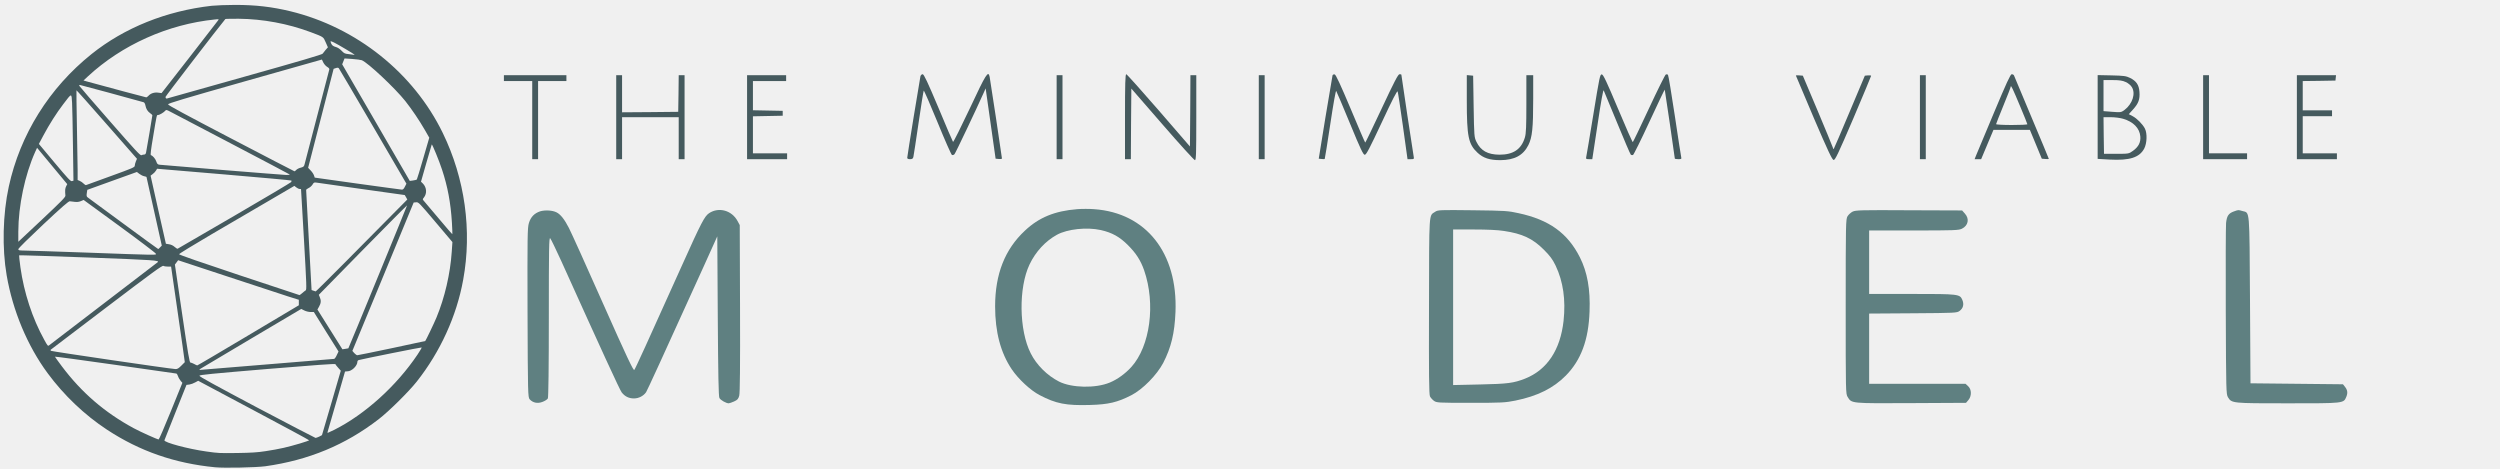
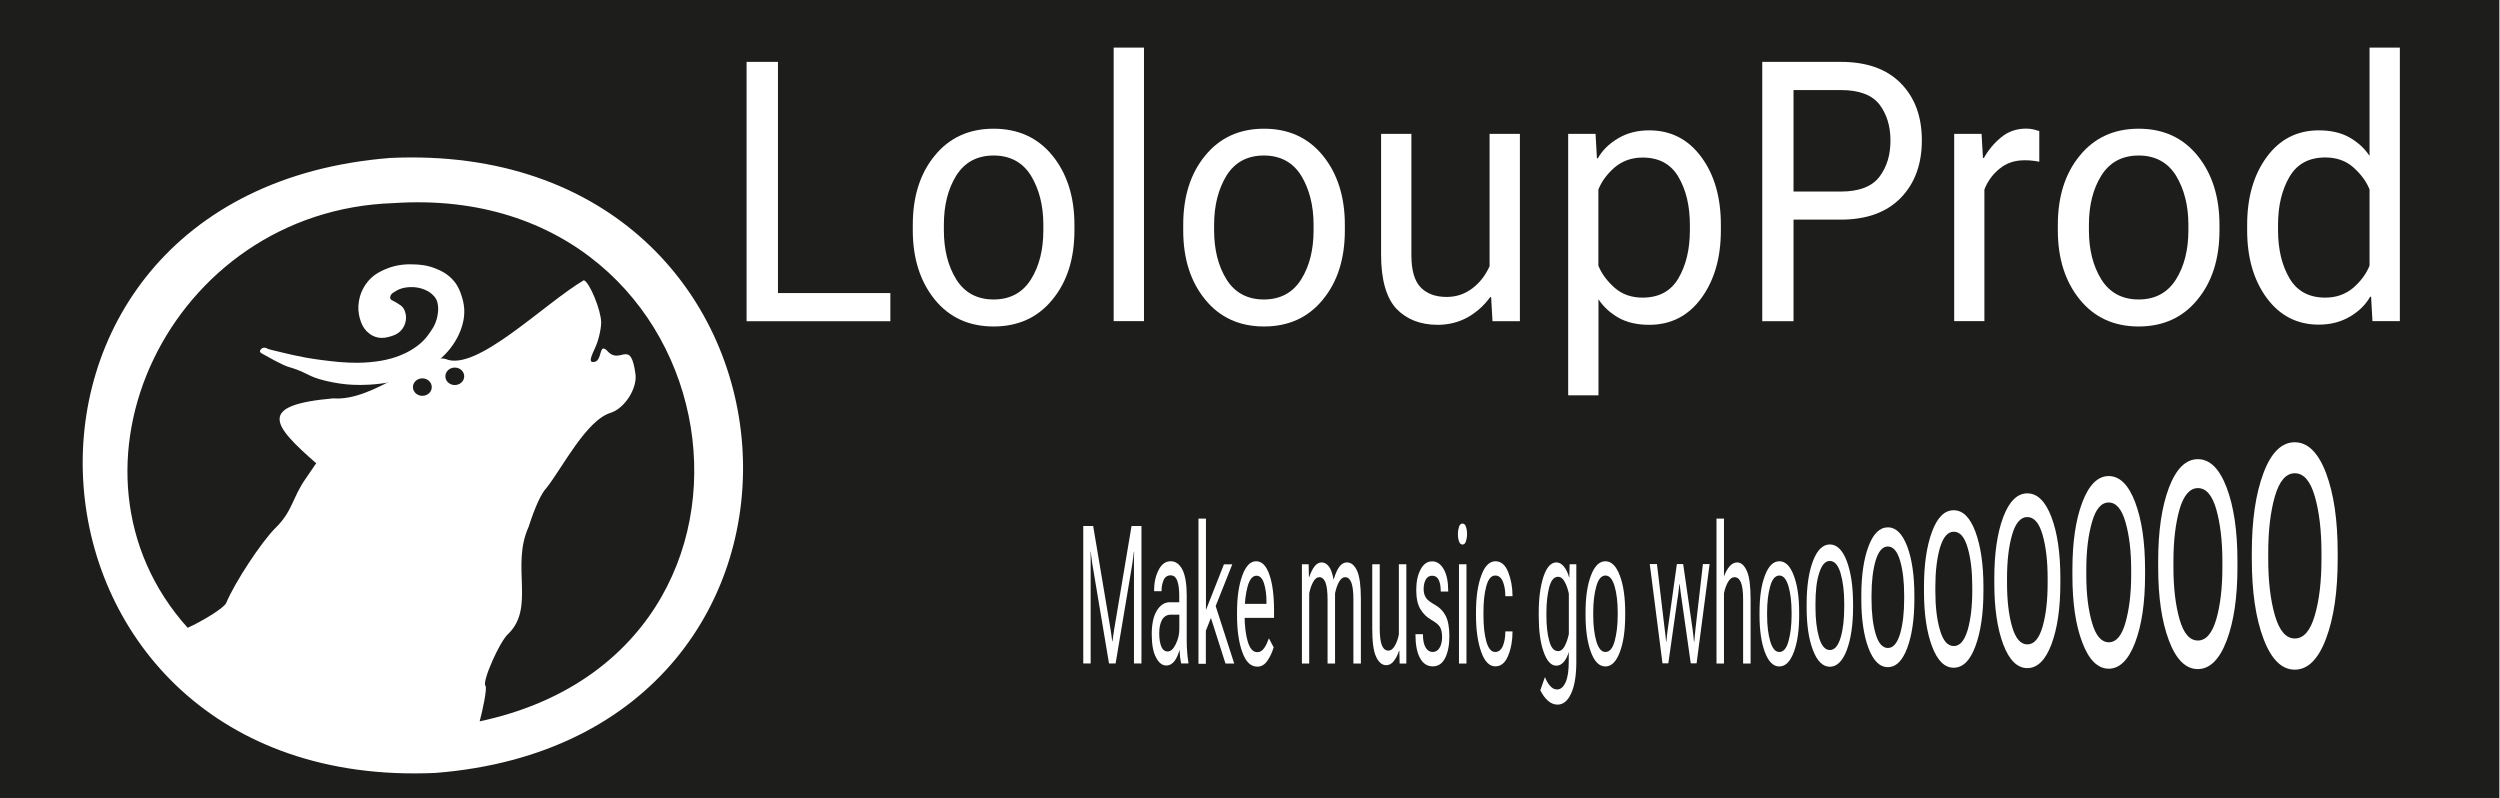
- <svg xmlns="http://www.w3.org/2000/svg" width="2560" height="480" preserveAspectRatio="xMidYMid meet">
-   <g id="Symbol">
-     <g fill="#455A5E" stroke="none">
-       <path d="M2938 6380 c-551 -53 -1031 -220 -1478 -514 -306 -201 -588 -470 -810 -771 -276 -374 -475 -850 -559 -1336 -64 -371 -53 -836 29 -1211 155 -712 552 -1347 1130 -1810 450 -360 1021 -589 1640 -659 58 -6 202 -12 320 -12 282 0 503 26 756 87 902 220 1680 841 2079 1661 303 622 402 1333 279 2005 -90 496 -313 984 -634 1390 -111 140 -378 404 -519 513 -456 352 -957 560 -1549 643 -126 17 -558 26 -684 14z m687 -220 c77 -11 189 -32 250 -46 127 -29 345 -94 345 -103 0 -4 -341 -188 -757 -409 l-757 -403 -41 22 c-22 13 -58 26 -79 29 l-40 5 -148 370 c-82 204 -150 377 -153 386 -10 29 325 119 570 153 169 24 174 24 430 21 183 -3 273 -8 380 -25z m-1292 -546 l157 -387 -24 -28 c-13 -16 -30 -44 -36 -64 -6 -19 -17 -35 -23 -35 -7 -1 -382 -54 -834 -119 -453 -64 -823 -115 -823 -111 0 3 43 62 95 132 269 358 584 630 980 844 90 49 321 153 341 154 6 0 81 -174 167 -386z m2026 347 l37 -20 129 -440 128 -440 -35 -39 c-20 -22 -37 -44 -39 -50 -3 -8 -290 13 -929 66 -775 65 -925 80 -928 92 -2 11 223 134 785 432 433 228 794 416 801 417 7 0 30 -8 51 -18z m204 -92 c420 -211 850 -600 1137 -1027 34 -51 60 -95 57 -98 -4 -4 -805 157 -859 172 -10 3 -18 12 -18 21 0 58 -78 133 -137 133 -18 0 -33 2 -33 5 0 3 -52 184 -116 403 -63 218 -117 405 -120 415 -3 9 -3 17 1 17 3 0 42 -19 88 -41z m-913 -894 c494 -41 904 -75 912 -75 7 -1 24 -23 36 -51 l24 -50 -169 -269 -168 -270 -44 0 c-24 0 -63 -9 -86 -21 l-42 -21 -679 402 c-373 222 -688 409 -699 416 -18 13 -18 14 -1 14 10 0 422 -34 916 -75z m-1175 18 l48 -48 -31 -225 c-18 -124 -60 -417 -94 -652 l-62 -428 -44 0 c-24 0 -51 -4 -61 -10 -16 -8 -146 87 -777 566 -418 317 -761 578 -763 580 -3 3 0 9 5 14 8 8 1633 247 1700 249 25 1 42 -9 79 -46z m915 -414 l690 -411 0 -38 0 -37 -147 -46 c-82 -26 -453 -148 -825 -271 l-676 -223 -22 30 -22 29 98 669 c82 557 101 669 114 669 8 0 31 9 50 19 19 11 38 20 43 20 4 1 318 -184 697 -410z m1959 175 c251 -53 457 -97 457 -98 9 -9 123 -247 153 -320 113 -272 189 -599 209 -901 l9 -130 -231 -273 c-224 -265 -232 -273 -264 -270 l-34 3 -418 1013 -419 1013 26 30 c15 16 33 29 41 29 8 0 220 -43 471 -96z m-593 2 c6 -5 804 -1949 802 -1952 -2 -2 -274 272 -605 609 l-600 612 13 32 c20 46 17 82 -9 128 l-23 41 170 271 171 272 40 -6 c22 -3 41 -6 41 -7z m-3341 -611 c402 -307 733 -561 737 -564 31 -26 -38 -31 -947 -65 -516 -19 -941 -33 -944 -30 -2 2 6 77 18 165 49 346 162 693 324 986 44 82 52 91 66 79 9 -7 345 -264 746 -571z m2710 -142 c17 -16 39 -32 48 -38 15 -9 13 -64 -23 -695 -22 -377 -40 -686 -40 -687 0 -2 -8 -3 -19 -3 -10 0 -30 -9 -45 -21 l-27 -21 -342 200 c-188 110 -542 317 -787 460 -245 144 -445 266 -445 273 0 8 312 116 820 285 451 150 822 272 824 273 2 1 18 -11 36 -26z m590 -425 c220 -222 500 -505 623 -629 l223 -225 -17 -31 -18 -30 -585 -82 c-322 -45 -602 -85 -621 -88 -31 -4 -37 -1 -53 27 -11 17 -34 39 -53 47 -19 9 -34 21 -34 27 -1 6 16 316 37 688 l37 678 26 9 c14 5 27 10 30 10 3 1 185 -180 405 -401z m-2587 -114 c-2 -9 -224 -178 -494 -375 l-492 -359 -38 16 c-26 11 -53 14 -84 10 -25 -3 -55 -7 -67 -8 -16 -2 -106 76 -362 316 -204 192 -341 327 -341 338 0 16 10 18 83 19 45 0 431 13 857 28 984 36 942 35 938 15z m59 -88 l22 -23 -104 -467 c-58 -256 -105 -468 -105 -470 0 -2 -14 -6 -32 -10 -17 -3 -47 -18 -65 -32 l-34 -26 -339 122 -338 122 -7 45 c-5 37 -3 47 12 58 10 7 229 169 488 359 258 190 472 346 475 346 3 0 15 -11 27 -24z m1013 -430 c421 -245 769 -452 775 -460 5 -8 7 -18 3 -21 -3 -4 -417 -41 -920 -84 l-913 -77 -16 26 c-9 15 -29 36 -45 47 l-28 21 104 465 105 465 43 7 c27 4 55 17 75 35 18 16 37 28 42 26 6 -2 354 -204 775 -450z m-2307 -276 c-7 -71 -4 -98 10 -126 l15 -30 -206 -248 -206 -248 -27 59 c-140 314 -228 733 -229 1086 l0 138 323 -303 c270 -254 322 -307 320 -328z m5277 366 c-17 -270 -58 -489 -135 -721 -38 -117 -134 -350 -140 -343 -1 2 -35 117 -75 256 l-72 253 26 25 c51 52 58 134 15 189 -21 26 -21 26 -2 48 11 12 102 120 203 240 100 120 184 216 186 214 2 -2 -1 -74 -6 -161z m-642 -487 l21 -41 -456 -782 c-251 -429 -461 -787 -467 -794 -9 -9 -19 -10 -42 -2 l-29 10 -174 676 -174 675 35 37 c20 20 40 51 45 67 l10 30 584 82 c321 44 594 82 605 82 16 1 27 -10 42 -40z m-4015 -145 c301 -109 327 -120 327 -142 0 -12 7 -39 15 -58 l15 -36 -411 -469 c-226 -259 -413 -468 -415 -466 -2 2 1 219 6 483 5 263 10 538 10 610 l0 132 29 12 c16 6 39 23 52 36 13 14 28 23 34 21 5 -2 157 -57 338 -123z m-517 -413 c-3 -262 -9 -527 -12 -589 -8 -134 -2 -135 -120 20 -93 121 -192 278 -272 428 l-61 115 215 257 c181 216 218 255 235 251 l22 -6 -7 -476z m4695 460 c3 -3 43 -133 88 -289 l82 -282 -62 -108 c-75 -130 -175 -278 -265 -392 -140 -176 -514 -528 -595 -558 -13 -5 -72 -13 -130 -17 l-105 -7 -16 40 -16 40 462 796 461 796 45 -6 c25 -4 48 -9 51 -13z m-1736 -69 c-6 -5 -361 -192 -790 -417 -429 -224 -806 -422 -838 -439 -52 -28 -59 -29 -70 -15 -17 22 -78 59 -99 59 -19 0 -16 -14 -68 300 -29 169 -38 246 -30 248 27 9 62 50 74 87 11 32 19 41 43 44 67 8 1683 139 1733 140 30 0 50 -3 45 -7z m90 -62 c10 -11 38 -26 62 -31 38 -10 44 -16 52 -48 90 -346 333 -1280 337 -1292 3 -11 -7 -23 -29 -36 -19 -11 -42 -38 -53 -60 l-19 -40 -1050 297 c-859 244 -1050 301 -1050 315 0 12 239 141 860 465 473 247 863 449 866 449 3 1 14 -8 24 -19z m-2076 -210 c13 0 21 -9 25 -27 10 -47 86 -497 86 -508 0 -5 -13 -19 -29 -29 -35 -24 -57 -59 -66 -108 -4 -22 -14 -39 -24 -42 -143 -41 -861 -236 -870 -236 -7 0 -11 5 -9 11 2 6 190 224 418 484 349 399 416 472 431 464 10 -5 27 -9 38 -9z m1376 -1065 c741 -208 1053 -300 1060 -312 6 -9 24 -32 41 -52 l31 -35 -30 -68 c-34 -77 -25 -71 -205 -139 -310 -116 -653 -180 -984 -183 -97 0 -178 1 -181 4 -89 106 -817 1053 -817 1063 0 18 9 27 23 21 7 -2 485 -137 1062 -299z m-1319 264 c31 -35 81 -51 134 -44 l46 6 380 -487 c208 -268 385 -496 392 -506 13 -17 10 -18 -45 -12 -640 65 -1267 346 -1732 776 l-61 57 42 12 c271 74 805 218 814 218 6 1 19 -9 30 -20z m2814 -563 c0 -5 -223 -138 -278 -165 -24 -13 -46 -20 -49 -18 -2 3 3 19 11 36 12 22 27 33 59 42 27 7 56 26 81 52 35 37 44 41 105 47 36 4 67 8 69 9 1 0 2 -1 2 -3z" transform="translate(0,0.00) scale(0.075,0.075)" />
+ <svg xmlns="http://www.w3.org/2000/svg" version="1.1" id="Calque_1" x="0px" y="0px" viewBox="0 0 2573.7 821.5" style="enable-background:new 0 0 2573.7 821.5;" xml:space="preserve">
+   <style type="text/css">
+ 	.st0{fill:#1D1D1B;}
+ 	.st1{fill:#FFFFFF;}
+ </style>
+   <rect class="st0" width="2573" height="821.5" />
+   <g>
+     <path class="st1" d="M768.6,330.7v-267h32.3v238h115.7v29H768.6z" />
+     <path class="st1" d="M939.7,237.2v-5.8c0-29.1,7.5-52.9,22.7-71.3c15-18.4,35.3-27.6,60.5-27.6s45.5,9.2,60.5,27.6   c15,18.4,22.7,42.3,22.7,71.3v5.8c0,29.1-7.5,52.9-22.7,71.3c-15,18.4-35.3,27.6-60.5,27.6s-45.5-9.2-60.5-27.6   C947.4,290,939.7,266.2,939.7,237.2z M971.7,231.3v5.8c0,19.9,4.2,36.7,12.8,50.6c8.6,13.7,21.5,20.6,38.4,20.6s29.8-6.9,38.4-20.6   c8.6-13.7,12.8-30.6,12.8-50.6v-5.8c0-19.9-4.4-36.7-12.8-50.6c-8.6-13.7-21.5-20.6-38.4-20.6s-29.8,6.9-38.4,20.6   C975.9,194.5,971.7,211.4,971.7,231.3z" />
+     <path class="st1" d="M1146.5,330.7V49h31.2v281.6H1146.5z" />
+     <path class="st1" d="M1218.1,237.2v-5.8c0-29.1,7.5-52.9,22.7-71.3c15-18.4,35.3-27.6,60.5-27.6s45.5,9.2,60.5,27.6   c15,18.4,22.7,42.3,22.7,71.3v5.8c0,29.1-7.5,52.9-22.7,71.3c-15,18.4-35.3,27.6-60.5,27.6s-45.5-9.2-60.5-27.6   C1225.6,290,1218.1,266.2,1218.1,237.2z M1249.9,231.3v5.8c0,19.9,4.2,36.7,12.8,50.6c8.6,13.7,21.5,20.6,38.4,20.6   s29.8-6.9,38.4-20.6c8.6-13.7,12.8-30.6,12.8-50.6v-5.8c0-19.9-4.4-36.7-12.8-50.6c-8.6-13.7-21.5-20.6-38.4-20.6   s-29.8,6.9-38.4,20.6C1254.3,194.5,1249.9,211.4,1249.9,231.3z" />
+     <path class="st1" d="M1421.8,262.2V137.8h31.2v124.8c0,15.5,3.1,26.4,9.4,33.1c6.3,6.6,15.3,10,26.9,10c10,0,18.7-3,26.4-8.8   c7.7-5.8,13.5-13.4,17.8-22.8V137.8h31.2v192.9h-28.2l-1.4-24.8h-1c-6.4,8.8-14.2,15.7-23.4,20.9c-9.2,5-19.4,7.6-30.6,7.6   c-17.8,0-32-5.6-42.5-16.5C1427.2,306.7,1421.8,288.1,1421.8,262.2z" />
+     <path class="st1" d="M1614.4,406.8v-269h28.2l1.4,25.1h1c4.5-8,11.3-14.8,20.5-20.3c9.2-5.6,20-8.4,32.3-8.4   c22.4,0,40.2,9.2,53.7,27.5c13.5,18.3,20.1,41.6,20.1,69.7v5.8c0,28.1-6.7,51.4-20.1,69.7c-13.4,18.3-31.3,27.5-53.7,27.5   c-12.3,0-22.8-2.4-31.4-7.2c-8.6-4.9-15.6-11.2-20.8-19.1V407h-31V406.8z M1645.5,273.5c3.4,8.5,9.2,16.1,16.9,22.9   c7.8,6.8,17.4,10,28.6,10c16.8,0,29.1-6.6,36.9-19.9c7.8-13.3,11.8-29.8,11.8-49.3v-5.8c0-19.5-4-36.1-11.8-49.3   c-7.8-13.3-20.1-19.9-36.9-19.9c-11.2,0-20.6,3.4-28.6,10c-7.8,6.8-13.5,14.4-16.9,22.9V273.5z" />
+     <path class="st1" d="M1814.2,330.7v-267h80.8c26.8,0,47.4,7.3,61.9,22.1c14.5,14.8,21.6,34.3,21.6,58.7s-7.2,44.2-21.6,59.1   c-14.5,14.9-35,22.5-61.9,22.5h-48.6v104.6H1814.2z M1846.4,197.2h48.6c19,0,32.3-5.2,39.9-15.3c7.7-10.2,11.3-22.6,11.3-37.3   s-3.8-27-11.3-37c-7.7-9.9-20.9-14.9-39.9-14.9h-48.6V197.2z" />
+     <path class="st1" d="M2011.8,330.7V137.8h28.2l1.4,24.8h1c4.5-8.1,10.4-15.2,17.6-21.1c7.2-6.1,16-9.1,26-9.1   c2.5,0,5.1,0.3,7.7,0.9c2.7,0.7,4.6,1.2,5.7,1.6v31.6c-2.2-0.5-4.6-0.8-7.1-1.1c-2.5-0.3-5.2-0.4-8.1-0.4   c-10.1,0-18.6,2.8-25.7,8.7c-7.1,5.7-12.3,12.9-15.6,21.4v135.5H2011.8z" />
+     <path class="st1" d="M2118.5,237.2v-5.8c0-29.1,7.5-52.9,22.7-71.3c15-18.4,35.3-27.6,60.5-27.6c25.3,0,45.5,9.2,60.5,27.6   c15,18.4,22.7,42.3,22.7,71.3v5.8c0,29.1-7.5,52.9-22.7,71.3c-15,18.4-35.3,27.6-60.5,27.6c-25.3,0-45.5-9.2-60.5-27.6   C2126.1,290,2118.5,266.2,2118.5,237.2z M2150.5,231.3v5.8c0,19.9,4.2,36.7,12.8,50.6c8.6,13.7,21.5,20.6,38.4,20.6   c16.9,0,29.8-6.9,38.4-20.6c8.6-13.7,12.8-30.6,12.8-50.6v-5.8c0-19.9-4.4-36.7-12.8-50.6c-8.6-13.7-21.5-20.6-38.4-20.6   s-29.8,6.9-38.4,20.6C2154.7,194.5,2150.5,211.4,2150.5,231.3z" />
+     <path class="st1" d="M2313.4,237.2v-5.8c0-28.1,6.7-51.4,20.1-69.7s31.3-27.5,53.7-27.5c12.3,0,22.8,2.4,31.4,7.2   c8.6,4.9,15.6,11.2,20.8,19.1V49h31.2v281.6h-28.2l-1.4-25.1h-1c-4.5,8-11.3,14.8-20.5,20.3s-20,8.4-32.3,8.4   c-22.4,0-40.2-9.2-53.7-27.5C2320.1,288.4,2313.4,265.2,2313.4,237.2z M2345.2,237.2c0,19.5,4,36.1,11.8,49.3   c7.8,13.3,20.1,19.9,36.9,19.9c11.2,0,20.6-3.4,28.6-10c7.8-6.8,13.5-14.4,16.9-22.9V195c-3.4-8.5-9.2-16.1-16.9-22.9   c-7.8-6.8-17.4-10-28.6-10c-16.8,0-29.1,6.6-36.9,19.9c-7.8,13.3-11.8,29.8-11.8,49.3V237.2z" />
+   </g>
+   <g>
+     <g>
+       <path class="st1" d="M1115.2,683.1V541.5h10.2l17.9,106.5c0.3,2,0.6,3.9,0.9,6.1c0.3,2.2,0.6,4.1,0.8,6.1h0.3    c0.2-2,0.5-3.9,0.8-6.1c0.3-2.2,0.6-4.1,0.9-6.1l17.9-106.5h10.2v141.5h-7.7v-102c0-2,0-4.1,0-6.5c0-2.4,0.2-4.5,0.2-6.5h-0.3    c-0.2,2-0.5,4.1-0.8,6.5c-0.3,2.4-0.6,4.5-0.9,6.5l-17.1,102h-6.8l-17.1-102c-0.3-2-0.6-4.1-0.9-6.5c-0.3-2.4-0.6-4.5-0.8-6.5    h-0.3c0.2,2,0.2,4.1,0.2,6.5c0,2.4,0,4.5,0,6.5v102H1115.2z" />
+       <path class="st1" d="M1185.7,652.9c0-10.4,1.7-18.5,5.2-24.2c3.5-5.7,7.9-8.7,13.2-8.7h9.9V613c0-6.1-0.6-11.2-2-15    c-1.4-3.9-3.7-5.7-6.9-5.7s-5.7,1.6-7.1,4.7c-1.4,3.1-2.2,6.9-2.2,11.2v0.4h-7.7v-0.4c0-8.1,1.5-15.2,4.6-21.3s7.2-9.1,12.5-9.1    c5.2,0,9.2,3,12.2,8.9c2.9,5.9,4.3,14.8,4.3,26.4v46.7c0,4.1,0.2,8.3,0.5,11.8c0.3,3.7,0.6,7.1,1.2,9.8v1.6h-7.4    c-0.3-1.6-0.8-3.7-1.1-6.3s-0.5-5.1-0.6-7.7c-1.1,4.1-2.6,7.9-4.9,11.2c-2.3,3.1-5.2,4.9-8.8,4.9c-4.2,0-7.7-2.8-10.5-8.3    C1187.1,671.3,1185.7,663.2,1185.7,652.9z M1193.4,652c0,5.9,0.8,10.4,2.2,13.8c1.4,3.3,3.7,4.9,6.6,4.9s5.7-2.4,8.2-7.5    s3.7-10.2,3.7-15.6v-14.8h-8.9c-3.8,0-6.8,1.8-8.8,5.1C1194.4,641.5,1193.4,646.1,1193.4,652z" />
+       <path class="st1" d="M1233.8,683.1V533.9h7.7v94.1l18.5-47h8.6l-27.2,68.3v34.1h-7.5V683.1z M1261.6,683.1l-16.9-53l4.8-12.4    l21.1,65.4H1261.6z" />
+       <path class="st1" d="M1273.5,633.5v-3.1c0-15.4,1.8-28,5.4-37.8c3.5-9.8,8.3-14.8,14.2-14.8s10.5,4.5,13.7,13.8    c3.2,9.1,4.8,21.5,4.8,37v7.5h-33.4v-14.4h25.6v-2.4c0-7.5-0.9-13.6-2.6-18.9c-1.7-5.3-4.3-7.7-7.7-7.7c-4,0-7.1,3.7-9.1,11    c-2,7.3-3.1,16.1-3.1,26.8v3.1c0,10.6,1.1,19.5,3.2,26.8c2.2,7.3,5.4,11,9.9,11c2.8,0,5.1-1.4,7.1-4.3c2-2.8,3.5-6.3,4.8-10    l4.9,9.3c-1.4,4.9-3.5,9.4-6.3,13.6s-6.3,6.3-10.5,6.3c-6.8,0-11.9-4.9-15.4-14.8C1275.3,661.6,1273.5,648.8,1273.5,633.5z" />
+       <path class="st1" d="M1340.3,683.1V580.9h6.9l0.3,13.2h0.3c1.5-4.5,3.4-8.3,5.5-11c2.2-2.8,4.6-4.1,7.2-4.1c2.9,0,5.4,1.4,7.5,4.1    s3.7,7.1,4.8,13.2h0.3c1.8-6.1,3.8-10.4,6-13.2c2.2-2.8,4.8-4.1,7.5-4.1c4.5,0,8,3,10.6,8.9c2.6,5.9,3.8,15.7,3.8,29.3v65.9h-7.7    v-66.1c0-8.1-0.8-14-2.2-17.5c-1.5-3.5-3.5-5.3-6.3-5.3c-2.3,0-4.5,1.6-6.2,4.7c-1.8,3.1-3.2,7.1-4.2,12v72.2h-7.7v-66.1    c0-8.1-0.8-14-2.2-17.5c-1.5-3.5-3.5-5.3-6.3-5.3c-2.3,0-4.5,1.6-6.2,4.7c-1.8,3.1-3.2,7.1-4.2,12v72.2L1340.3,683.1L1340.3,683.1    z" />
+       <path class="st1" d="M1412.7,646.8v-65.9h7.7V647c0,8.1,0.8,14,2.3,17.5c1.5,3.5,3.7,5.3,6.6,5.3c2.5,0,4.6-1.6,6.5-4.7    c1.8-3.1,3.4-7.1,4.3-12v-72.2h7.7v102.2h-6.9l-0.3-13.2h-0.3c-1.5,4.7-3.5,8.3-5.7,11s-4.8,3.9-7.5,3.9c-4.3,0-7.9-3-10.5-8.9    C1413.9,670.3,1412.7,660.4,1412.7,646.8z" />
+       <path class="st1" d="M1457.2,652.9h7.7v0.4c0,5.9,0.9,10.2,2.8,13.4c1.8,3,4.3,4.5,7.2,4.5c3.1,0,5.4-1.4,7.1-4.3    c1.7-2.8,2.6-6.5,2.6-11s-0.8-8.1-2.2-10.4c-1.4-2.4-4.5-4.9-9.1-7.5c-4.6-2.6-8.3-6.3-11.1-11c-2.8-4.7-4.2-11.2-4.2-19.7    c0-8.5,1.5-15.4,4.5-21.1c2.9-5.5,6.9-8.3,11.9-8.3c4.9,0,8.9,2.8,12,8.3c3.1,5.5,4.5,13,4.5,22.4v0.4h-7.7v-0.8    c0-4.9-0.8-8.7-2.2-11.4c-1.4-2.8-3.7-4.1-6.6-4.1c-2.9,0-5.2,1.4-6.6,3.9c-1.4,2.6-2.2,5.9-2.2,9.6c0,3.7,0.8,6.9,2.5,9.3    c1.5,2.4,4.8,4.7,9.4,7.3c4.6,2.6,8.3,6.3,10.8,11.2c2.5,4.9,3.8,11.8,3.8,20.9c0,9.1-1.4,16.5-4.3,22.4s-7.2,8.7-12.9,8.7    c-5.7,0-10.2-3-13.2-8.9c-3.1-5.9-4.5-13.8-4.5-23.6L1457.2,652.9L1457.2,652.9z" />
+       <path class="st1" d="M1500.9,549.8c0-3,0.5-5.5,1.2-7.7c0.8-2.2,2-3.1,3.5-3.1c1.5,0,2.8,1,3.5,3.1c0.8,2.2,1.2,4.7,1.2,7.7    c0,3-0.5,5.5-1.2,7.7c-0.8,2.2-2,3.1-3.5,3.1c-1.5,0-2.8-1-3.5-3.1C1501.3,555.5,1500.9,552.9,1500.9,549.8z M1502,683.1V580.9    h7.7v102.2H1502z" />
+       <path class="st1" d="M1519.5,633.5v-3.1c0-15.4,1.8-28,5.4-37.8c3.5-9.8,8.5-14.8,14.6-14.8c5.7,0,10.2,3.7,13.1,11    c2.9,7.3,4.5,15.6,4.5,24.6v0.4h-7.4v-0.4c0-5.5-0.8-10.4-2.5-14.6c-1.7-4.1-4.2-6.3-7.9-6.3c-4.2,0-7.2,3.7-9.2,11    c-2,7.3-2.9,16.1-2.9,26.8v3.1c0,10.6,0.9,19.5,2.9,26.8c2,7.3,5.1,11,9.2,11c3.5,0,6.2-2.2,7.9-6.3c1.7-4.1,2.5-9.1,2.5-14.6V650    h7.4v0.4c0,9.1-1.5,17.3-4.5,24.6c-2.9,7.3-7.4,11-13.1,11c-6.2,0-11.1-4.9-14.6-14.8S1519.5,648.8,1519.5,633.5z" />
+       <path class="st1" d="M1585.7,710.6l4.8-13.6c1.2,3.3,2.9,6.3,5.1,8.9c2.2,2.6,4.6,3.9,7.4,3.9c3.7,0,6.6-2.6,8.8-7.5    c2.2-4.9,3.2-12,3.2-21.1v-10c-1.2,4.1-2.9,7.7-5.1,10.2c-2.2,2.6-4.8,3.9-7.7,3.9c-5.5,0-9.9-4.9-13.2-14.6    c-3.4-9.6-4.9-22-4.9-37v-3.1c0-15,1.7-27.2,4.9-37c3.2-9.6,7.7-14.6,13.2-14.6c3.1,0,5.7,1.6,8,4.5c2.3,3,4,6.5,5.1,10.8h0.3    l0.3-13.4h6.9v100.2c0,14.2-1.8,25.2-5.4,32.9c-3.5,7.7-8.3,11.4-14,11.4c-3.5,0-6.9-1.4-9.9-4.1    C1590.3,718.5,1587.9,715,1585.7,710.6z M1592,633.5c0,10.4,0.9,19.1,2.9,26.2c1.8,7.1,4.9,10.6,9.1,10.6c2.8,0,5.1-1.8,6.9-5.3    c1.8-3.5,3.2-7.7,4.2-12.2v-41.5c-0.9-4.5-2.3-8.7-4.2-12.2c-1.8-3.5-4.3-5.3-6.9-5.3c-4.2,0-7.1,3.5-9.1,10.6    c-1.8,7.1-2.9,15.7-2.9,26.2V633.5z" />
+       <path class="st1" d="M1632.3,633.5v-3.1c0-15.4,1.8-28,5.5-37.8c3.7-9.8,8.6-14.8,14.9-14.8c6.3,0,11.2,4.9,14.9,14.8    c3.7,9.8,5.5,22.4,5.5,37.8v3.1c0,15.4-1.8,28-5.5,37.8s-8.6,14.8-14.9,14.8c-6.3,0-11.2-4.9-14.9-14.8    C1634.2,661.4,1632.3,648.8,1632.3,633.5z M1640.2,630.3v3.1c0,10.6,1.1,19.5,3.2,26.8c2.2,7.3,5.2,11,9.4,11    c4.2,0,7.4-3.7,9.4-11c2-7.3,3.2-16.1,3.2-26.8v-3.1c0-10.6-1.1-19.5-3.2-26.8c-2.2-7.3-5.2-11-9.4-11c-4.2,0-7.4,3.7-9.4,11    C1641.3,610.8,1640.2,619.9,1640.2,630.3z" />
+       <path class="st1" d="M1698.4,580.7h7.4l8,67.3c0.3,2.6,0.6,4.7,0.8,6.3c0.2,1.6,0.3,3.7,0.6,6.3h0.3c0.2-2.6,0.5-4.7,0.6-6.3    c0.2-1.6,0.5-3.7,0.8-6.3l9.4-67.3h6.5l9.7,67.3c0.3,2.6,0.6,4.7,0.8,6.3c0.2,1.6,0.3,3.7,0.6,6.3h0.3c0.2-2.6,0.5-4.7,0.6-6.3    c0.2-1.6,0.3-3.7,0.6-6.3l7.7-67.3h6.9l-13.4,102.2h-6l-9.4-66.1c-0.3-2.6-0.8-5.1-1.1-7.7s-0.6-5.1-0.9-7.7h-0.3    c-0.3,2.6-0.6,5.1-0.9,7.7c-0.3,2.6-0.6,5.1-1.1,7.7l-9.4,66.1h-6L1698.4,580.7z" />
+       <path class="st1" d="M1767.1,683.1V533.9h7.7v59.6c1.5-4.3,3.5-7.9,5.9-10.6c2.3-2.6,4.9-3.9,7.7-3.9c4,0,7.4,3,10,8.9    c2.6,5.9,3.8,15.7,3.8,29.3v65.9h-7.7v-66.1c0-8.1-0.8-14-2.3-17.5c-1.5-3.5-3.7-5.3-6.6-5.3c-2.5,0-4.6,1.6-6.5,4.7    c-1.8,3.1-3.4,7.1-4.3,12v72.2H1767.1z" />
+       <path class="st1" d="M1811.4,633.5v-3.1c0-15.4,1.8-28,5.5-37.8c3.7-9.8,8.6-14.8,14.9-14.8s11.2,4.9,14.9,14.8    c3.7,9.8,5.5,22.4,5.5,37.8v3.1c0,15.4-1.8,28-5.5,37.8s-8.6,14.8-14.9,14.8s-11.2-4.9-14.9-14.8    C1813.2,661.4,1811.4,648.8,1811.4,633.5z M1819.2,630.3v3.1c0,10.6,1.1,19.5,3.2,26.8c2.2,7.3,5.2,11,9.4,11    c4.2,0,7.4-3.7,9.4-11c2-7.3,3.2-16.1,3.2-26.8v-3.1c0-10.6-1.1-19.5-3.2-26.8c-2.2-7.3-5.2-11-9.4-11c-4.2,0-7.4,3.7-9.4,11    C1820.3,610.8,1819.2,619.9,1819.2,630.3z" />
+       <path class="st1" d="M1859.9,625.2v-3.5c0-17.9,2.2-32.7,6.5-44.1c4.3-11.4,10.2-17.1,17.4-17.1c7.2,0,13.1,5.7,17.4,17.1    s6.5,26.2,6.5,44.1v3.5c0,17.9-2.2,32.7-6.5,44.1c-4.3,11.4-10.2,17.1-17.4,17.1c-7.2,0-13.1-5.7-17.4-17.1    C1862,657.9,1859.9,643.1,1859.9,625.2z M1869,621.6v3.5c0,12.4,1.2,22.6,3.7,31.3c2.5,8.5,6.2,12.8,11.1,12.8    c4.9,0,8.5-4.3,11.1-12.8c2.5-8.5,3.7-18.9,3.7-31.3v-3.5c0-12.4-1.2-22.6-3.7-31.3c-2.5-8.5-6.2-12.8-11.1-12.8    c-4.9,0-8.5,4.3-11.1,12.8C1870,598.8,1869,609.2,1869,621.6z" />
+       <path class="st1" d="M1916.2,616.9v-4.1c0-20.5,2.5-37.4,7.4-50.4c4.9-13,11.5-19.5,19.9-19.5s14.9,6.5,19.9,19.5    c4.9,13,7.4,29.9,7.4,50.4v4.1c0,20.5-2.5,37.4-7.4,50.4c-4.9,13-11.5,19.5-19.9,19.5s-14.9-6.5-19.9-19.5    C1918.7,654.3,1916.2,637.6,1916.2,616.9z M1926.7,612.8v4.1c0,14.2,1.4,26,4.2,35.6c2.8,9.6,7.1,14.6,12.6,14.6    c5.5,0,9.7-4.9,12.6-14.6c2.8-9.6,4.2-21.7,4.2-35.6v-4.1c0-14.2-1.4-26-4.2-35.6c-2.8-9.6-7.1-14.6-12.6-14.6    c-5.5,0-9.7,4.9-12.6,14.6C1928.1,586.8,1926.7,598.8,1926.7,612.8z" />
+       <path class="st1" d="M1980.7,608.7v-4.7c0-23,2.8-41.9,8.3-56.7c5.5-14.8,12.9-22,22.3-22s16.8,7.3,22.3,22    c5.5,14.8,8.3,33.7,8.3,56.7v4.7c0,23-2.8,41.9-8.3,56.7c-5.5,14.8-12.9,22-22.3,22s-16.8-7.3-22.3-22    C1983.5,650.8,1980.7,631.9,1980.7,608.7z M1992.4,603.9v4.7c0,15.7,1.5,29.1,4.8,40.2c3.2,11,7.9,16.3,14.2,16.3    c6.3,0,10.9-5.5,14.2-16.3c3.2-11,4.8-24.4,4.8-40.2v-4.7c0-15.7-1.5-29.1-4.8-40.2c-3.2-11-7.9-16.3-14.2-16.3    c-6.3,0-10.9,5.5-14.2,16.3C1994,574.8,1992.4,588.2,1992.4,603.9z" />
+       <path class="st1" d="M2053.1,600.4v-5.1c0-25.8,3.1-46.7,9.2-63c6.2-16.3,14.5-24.4,24.8-24.4c10.3,0,18.6,8.1,24.8,24.4    c6.2,16.3,9.2,37.4,9.2,63v5.1c0,25.8-3.1,46.7-9.2,63c-6.2,16.3-14.5,24.4-24.8,24.4c-10.3,0-18.6-8.1-24.8-24.4    C2056.2,647,2053.1,626.2,2053.1,600.4z M2066.2,595.3v5.1c0,17.5,1.7,32.5,5.2,44.7c3.5,12.2,8.8,18.3,15.7,18.3    s12.2-6.1,15.7-18.3s5.2-27,5.2-44.7v-5.1c0-17.5-1.7-32.5-5.2-44.7c-3.5-12.2-8.8-18.3-15.7-18.3s-12.2,6.1-15.7,18.3    C2067.9,562.8,2066.2,577.6,2066.2,595.3z" />
+       <path class="st1" d="M2133.5,592.1v-5.7c0-28.3,3.4-51.4,10.2-69.3c6.8-17.9,15.9-27,27.2-27s20.5,9.1,27.2,27    c6.8,17.9,10.2,40.9,10.2,69.3v5.7c0,28.3-3.4,51.4-10.2,69.3c-6.8,17.9-15.9,27-27.2,27s-20.5-9.1-27.2-27    C2136.8,643.5,2133.5,620.5,2133.5,592.1z M2147.8,586.4v5.7c0,19.3,2,35.6,5.9,49c3.8,13.4,9.7,20.1,17.2,20.1    c7.7,0,13.4-6.7,17.2-20.1c3.8-13.4,5.9-29.7,5.9-49v-5.7c0-19.3-2-35.6-5.9-49c-3.8-13.4-9.7-20.1-17.2-20.1    c-7.7,0-13.4,6.7-17.2,20.1C2149.8,550.8,2147.8,567.1,2147.8,586.4z" />
+       <path class="st1" d="M2221.8,583.9v-6.3c0-30.9,3.7-56.1,11.1-75.6s17.4-29.3,29.7-29.3c12.5,0,22.3,9.8,29.7,29.3    s11.1,44.7,11.1,75.6v6.3c0,30.9-3.7,56.1-11.1,75.6s-17.4,29.3-29.7,29.3c-12.5,0-22.3-9.8-29.7-29.3S2221.8,614.8,2221.8,583.9z     M2237.5,577.8v6.3c0,21.1,2.2,39,6.3,53.5c4.2,14.6,10.5,21.8,18.9,21.8c8.3,0,14.6-7.3,18.9-21.8c4.2-14.6,6.3-32.5,6.3-53.5    v-6.3c0-21.1-2.2-39-6.3-53.5c-4.2-14.6-10.5-21.8-18.9-21.8c-8.3,0-14.6,7.3-18.9,21.8C2239.7,538.8,2237.5,556.5,2237.5,577.8z" />
+       <path class="st1" d="M2318.2,575.6v-6.7c0-33.5,4-60.6,12-81.9c8-21.3,18.8-31.7,32.2-31.7s24.2,10.6,32.2,31.7    c8,21.3,12,48.4,12,81.9v6.7c0,33.5-4,60.6-12,81.9c-8,21.3-18.8,31.9-32.2,31.9s-24.2-10.6-32.2-31.9    C2322.2,636.4,2318.2,609,2318.2,575.6z M2335.1,568.9v6.7c0,22.8,2.3,42.1,6.9,58.1c4.6,15.7,11.4,23.6,20.5,23.6    c9.1,0,15.9-7.9,20.5-23.6c4.6-15.7,6.9-35,6.9-58.1v-6.7c0-22.8-2.3-42.1-6.9-58.1c-4.6-15.7-11.4-23.6-20.5-23.6    c-9.1,0-15.9,7.9-20.5,23.6C2337.4,526.8,2335.1,546.1,2335.1,568.9z" />
    </g>
  </g>
-   <g id="text" stroke="none" transform="translate(500,425) scale(0.1,-0.1)">
-     <g id="The minimum viable" fill="#455A5E">
-       <path d="M4425 3468 c-8 -36 -135 -818 -135 -834 0 -9 10 -14 29 -14 22 0 30 6 34 23 3 12 27 168 53 347 26 179 50 328 53 332 3 4 67 -142 141 -323 74 -182 141 -333 148 -336 8 -3 19 1 26 8 11 12 228 469 299 629 l20 45 51 -360 51 -360 33 -3 c17 -2 32 1 32 5 0 12 -119 803 -126 836 -14 68 -36 34 -203 -323 -91 -193 -168 -347 -172 -343 -4 4 -71 162 -150 351 -111 263 -148 342 -161 342 -10 0 -20 -10 -23 -22z" />
-       <path d="M6520 3055 l0 -435 30 0 30 0 2 362 3 361 318 -366 c175 -202 325 -367 333 -367 12 0 14 63 14 435 l0 435 -30 0 -30 0 -2 -365 -3 -365 -320 370 c-176 203 -326 370 -332 370 -10 0 -13 -94 -13 -435z" />
-       <path d="M8645 3478 c-2 -7 -35 -202 -73 -433 l-68 -420 29 -3 c16 -2 30 -2 32 0 2 2 28 162 57 356 32 213 56 348 61 340 5 -7 68 -157 141 -333 108 -263 136 -320 151 -320 16 0 50 66 175 333 109 234 157 327 162 315 4 -10 28 -170 54 -355 l47 -338 34 0 c32 0 34 2 29 28 -6 28 -126 827 -126 837 0 3 -8 5 -19 5 -14 0 -53 -74 -182 -350 -90 -192 -166 -350 -169 -350 -3 0 -70 157 -150 348 -104 246 -151 348 -163 350 -9 2 -19 -2 -22 -10z" />
-       <path d="M11316 3078 c-37 -227 -70 -423 -73 -435 -5 -20 -1 -23 29 -23 l33 0 55 361 c34 230 57 355 62 343 4 -11 66 -160 138 -333 71 -173 133 -318 139 -324 5 -5 16 -7 23 -4 7 3 83 156 168 340 85 184 156 332 157 329 3 -8 103 -695 103 -705 0 -4 16 -7 36 -7 29 0 34 3 30 18 -3 9 -32 202 -66 427 -34 226 -65 414 -70 419 -5 5 -15 6 -22 3 -7 -2 -85 -159 -172 -346 -88 -188 -162 -344 -166 -346 -4 -2 -72 152 -152 343 -116 276 -150 348 -165 350 -19 3 -24 -24 -87 -410z" />
-       <path d="M15417 3093 c-92 -219 -173 -415 -182 -435 l-15 -38 34 0 33 0 63 150 63 150 186 0 187 0 61 -147 61 -148 36 -3 c20 -2 36 -1 36 1 0 2 -79 193 -176 423 -97 230 -178 425 -181 432 -3 6 -13 12 -23 12 -13 0 -54 -89 -183 -397z m269 69 c41 -97 74 -180 74 -184 0 -5 -72 -8 -160 -8 -88 0 -160 4 -160 9 0 4 34 90 75 190 41 100 75 187 75 194 1 20 19 -17 96 -201z" />
-       <path d="M160 3450 l0 -30 145 0 145 0 0 -400 0 -400 30 0 30 0 0 400 0 400 145 0 145 0 0 30 0 30 -320 0 -320 0 0 -30z" />
-       <path d="M1310 3050 l0 -430 30 0 30 0 0 215 0 215 290 0 290 0 0 -215 0 -215 30 0 30 0 0 430 0 430 -30 0 -30 0 -2 -187 -3 -188 -287 -3 -288 -2 0 190 0 190 -30 0 -30 0 0 -430z" />
-       <path d="M2650 3050 l0 -430 205 0 205 0 0 30 0 30 -175 0 -175 0 0 190 0 189 153 3 152 3 0 25 0 25 -152 3 -153 3 0 149 0 150 170 0 170 0 0 30 0 30 -200 0 -200 0 0 -430z" />
-       <path d="M5820 3050 l0 -430 30 0 30 0 0 430 0 430 -30 0 -30 0 0 -430z" />
-       <path d="M7890 3050 l0 -430 30 0 30 0 0 430 0 430 -30 0 -30 0 0 -430z" />
-       <path d="M10020 3223 c0 -372 16 -449 110 -537 59 -55 124 -76 234 -76 145 1 234 49 287 155 39 80 49 171 49 473 l0 242 -35 0 -35 0 0 -293 c0 -231 -3 -304 -15 -344 -36 -121 -118 -177 -260 -177 -121 1 -191 40 -236 131 -23 47 -24 57 -29 363 l-5 315 -32 3 -33 3 0 -258z" />
-       <path d="M13390 3476 c0 -2 83 -197 183 -433 143 -333 188 -429 203 -431 16 -2 46 61 202 425 100 235 182 432 182 436 0 5 -14 7 -32 5 l-32 -3 -157 -373 c-86 -205 -159 -375 -162 -378 -2 -3 -7 5 -10 18 -4 13 -74 183 -156 378 l-150 355 -36 3 c-19 2 -35 1 -35 -2z" />
-       <path d="M14660 3050 l0 -430 30 0 30 0 0 430 0 430 -30 0 -30 0 0 -430z" />
-       <path d="M16480 3052 l0 -429 123 -7 c205 -11 305 21 354 113 28 54 32 155 7 204 -23 45 -82 105 -127 128 l-38 20 45 50 c54 60 70 103 64 178 -5 72 -32 111 -96 143 -41 20 -64 23 -189 26 l-143 3 0 -429z m287 358 c24 -10 52 -33 63 -52 41 -65 7 -171 -74 -233 -35 -26 -38 -27 -126 -20 l-90 7 0 159 0 159 93 0 c69 0 103 -5 134 -20z m-27 -376 c106 -31 170 -97 177 -182 5 -60 -19 -106 -76 -147 -42 -30 -45 -30 -169 -30 l-127 0 -3 188 -2 187 73 0 c40 0 97 -7 127 -16z" />
-       <path d="M17560 3050 l0 -430 225 0 225 0 0 30 0 30 -195 0 -195 0 0 400 0 400 -30 0 -30 0 0 -430z" />
-       <path d="M18520 3050 l0 -430 205 0 205 0 0 30 0 30 -175 0 -175 0 0 190 0 190 150 0 150 0 0 30 0 30 -150 0 -150 0 0 150 0 150 168 2 167 3 3 28 3 27 -200 0 -201 0 0 -430z" />
-     </g>
-     <g id="model" fill="#5F8081">
-       <path d="M6030 2108 c-229 -18 -392 -85 -535 -220 -205 -191 -305 -445 -305 -775 0 -262 56 -474 170 -644 68 -101 193 -217 286 -265 167 -88 272 -108 514 -101 190 5 283 27 425 100 117 60 262 208 327 332 81 158 116 303 125 520 24 604 -300 1015 -832 1053 -49 4 -128 4 -175 0z m243 -214 c115 -26 192 -69 277 -154 84 -84 130 -156 166 -258 119 -344 62 -776 -131 -990 -63 -69 -143 -127 -220 -159 -146 -61 -390 -56 -521 10 -120 61 -230 170 -289 288 -121 237 -126 674 -12 912 62 130 162 238 280 303 108 59 307 80 450 48z" />
-       <path d="M531 2086 c-59 -20 -96 -57 -115 -120 -15 -46 -16 -139 -14 -918 3 -830 4 -867 22 -887 33 -36 81 -46 132 -26 24 9 49 25 54 35 6 12 10 317 10 836 0 708 2 816 14 804 8 -8 58 -112 112 -230 410 -908 599 -1320 620 -1348 33 -42 73 -62 126 -62 49 0 98 26 124 64 14 23 149 316 590 1288 l139 308 5 -818 c4 -615 8 -822 17 -838 12 -22 70 -54 95 -54 7 0 32 9 55 19 35 16 44 26 53 60 7 28 10 300 8 893 l-3 853 -22 41 c-59 110 -192 147 -292 81 -46 -31 -79 -93 -274 -527 -360 -800 -481 -1066 -492 -1078 -9 -10 -77 133 -320 680 -169 381 -326 729 -349 773 -45 88 -85 139 -126 160 -42 22 -119 26 -169 11z" />
-       <path d="M9697 2082 c-67 -45 -62 26 -64 -967 -2 -703 0 -905 10 -924 6 -13 25 -34 40 -45 28 -20 39 -21 375 -21 322 0 355 2 460 23 226 46 389 127 517 257 155 158 232 365 242 655 9 228 -23 404 -99 555 -125 248 -315 385 -628 452 -107 24 -139 26 -470 30 -337 4 -356 3 -383 -15z m704 -197 c187 -28 293 -77 406 -190 66 -66 90 -98 123 -166 77 -162 104 -349 81 -564 -33 -298 -168 -502 -394 -592 -118 -46 -177 -54 -464 -60 l-273 -6 0 797 0 796 213 0 c133 0 247 -5 308 -15z" />
-       <path d="M13971 2083 c-18 -9 -42 -31 -52 -47 -18 -30 -19 -70 -19 -925 0 -879 0 -894 20 -926 42 -67 27 -66 650 -63 l562 3 24 28 c35 41 34 109 -2 142 l-27 25 -493 0 -494 0 0 360 0 359 449 3 c437 3 450 4 477 24 37 27 47 67 29 111 -26 62 -33 63 -520 63 l-435 0 0 325 0 325 458 0 c415 0 460 2 492 18 65 32 79 101 31 154 l-29 33 -544 2 c-491 3 -546 1 -577 -14z" />
-       <path d="M17875 2085 c-55 -20 -72 -45 -80 -118 -3 -34 -5 -442 -3 -907 3 -817 4 -846 22 -877 38 -63 41 -63 612 -63 577 0 572 -1 600 66 17 41 13 70 -15 105 l-19 24 -474 5 -473 5 -5 850 c-6 953 -1 893 -77 914 -46 13 -39 13 -88 -4z" />
-     </g>
+   <g>
+     <path id="path4352_00000109020383465060669610000013928328703349130371_" class="st1" d="M401.8,162.6   C-49.8,198.2-4.2,816.5,448.3,795.7C899.8,760.2,854.4,141.8,401.8,162.6L401.8,162.6z M405.1,209.1   c354.9-23.9,431.5,460.7,88.7,533.5c2.8-10.1,8.1-34.7,5.9-36.7c-3.6-4,14.7-45.7,23.5-53.3c28-27.2,2.6-69.9,21-110.2   c6.5-20.3,13.1-34.7,18.4-40.1c16.4-20.7,41.1-70.2,66.6-77.5c13.8-4.7,26.5-24.3,25.1-38.9c-4.9-38.1-15.1-10.5-28.2-23.7   c-10.4-11.7-5.2,10.2-15,10.5c-4.2,0.3-4-2.8,1.2-13.8c3.7-7.7,6.6-20,6.6-27.1c-0.2-12.7-12.2-41.8-17.9-43.3   c-41.2,24.4-110.6,94.7-142.2,81.1c-21.9-6.6-73.6,44-115.7,40.5c-78.3,6.9-63.2,27-17.6,66.8l-10.5,15.4   c-14.1,19.8-13.5,33.8-31.5,51.3c-14.4,14.3-41.9,56.1-50.6,77.1c-2.2,5.2-24.4,18.7-39.7,25.6C47.9,484.7,174,216.7,405.1,209.1   L405.1,209.1z" />
+     <ellipse class="st0" cx="434.8" cy="398.5" rx="9.7" ry="9" />
+     <ellipse class="st0" cx="468.2" cy="387.4" rx="9.7" ry="9" />
+     <path class="st1" d="M269.4,363.8c20.6,11.8,26.4,13.5,26.4,13.5c22.5,6.6,19.5,10,39.7,14.8c10.8,2.6,19.4,3.4,22.8,3.7   c5.9,0.5,17.9,1.1,33.1-0.8c7.5-1,17.8-2.4,30.4-7.2c12-4.6,20.1-9.9,22.1-11.3c4.6-3.1,12.2-8.4,19.5-17.6   c7.7-9.8,10.8-18.7,11.5-20.9c1.4-4.1,3.5-11,3-20c-0.1-1.3-0.4-6.5-2.6-13.1c-1.3-4-3.1-9.5-7.6-15.1   c-6.6-8.2-15.1-11.7-19.6-13.5c-8.9-3.5-16.4-3.9-21.5-4.1c-5.5-0.2-16.9-0.6-29.5,4.8c-4.3,1.8-11,4.7-17.1,11.3   c-1.1,1.2-6,6.6-8.9,15.2c-1,3.1-2.5,8.7-2.1,15.8c0.4,6.2,2.1,10.6,2.4,11.6c1.2,3,2.5,6.4,5.9,9.9c1.6,1.6,5.3,5.3,11.5,6.6   c5.1,1.1,9.2,0,11.9-0.7c3.1-0.8,7.9-2.1,11.9-6.2c6.2-6.4,5.4-14.6,5.3-15.2c-0.2-2-1-7.8-5.4-10.9c-5.3-3.6-8-4.8-8-4.8   c-0.6-0.3-2-0.8-2.6-2.1c-0.6-1.4,0.1-2.9,0.3-3.4c0.7-1.5,2-2.4,2.9-3c2.9-1.8,4.7-3,8.2-4.1c1.6-0.5,6.4-1.8,12.7-1.4   c6.3,0.4,10.8,2.4,12.1,3c1.5,0.7,3.9,1.8,6.5,4.1c1.2,1.1,3.1,2.8,4.5,5.5c1.3,2.5,1.5,4.5,1.8,6.6c0.4,3.5,0.1,6.2-0.2,8.2   c-0.5,4.2-1.7,7.4-2.4,9.3c-1.6,3.9-3.3,6.6-5.3,9.4c-1.5,2.2-3.7,5.5-7.4,9.2c-0.8,0.8-4.4,4.4-10,8c-5.7,3.7-10.5,5.7-13.4,6.9   c-6.6,2.7-11.9,3.9-15.4,4.7c-6.9,1.5-12.3,2-16.5,2.4c-9.4,0.8-16.6,0.6-21.5,0.4c-7.1-0.3-12.2-0.8-19-1.6   c-12.8-1.4-22.4-3.1-24.8-3.5c-9.3-1.7-16.3-3.3-23.6-5.1c-9.9-2.4-14.8-3.5-15.3-3.8c-0.5-0.3-2.6-1.7-4.8-1.3   c-1.6,0.3-2.6,1.4-2.7,1.6c-0.3,0.3-1.2,1.4-0.9,2.5C268.1,363.1,269,363.6,269.4,363.8z" />
  </g>
</svg>
